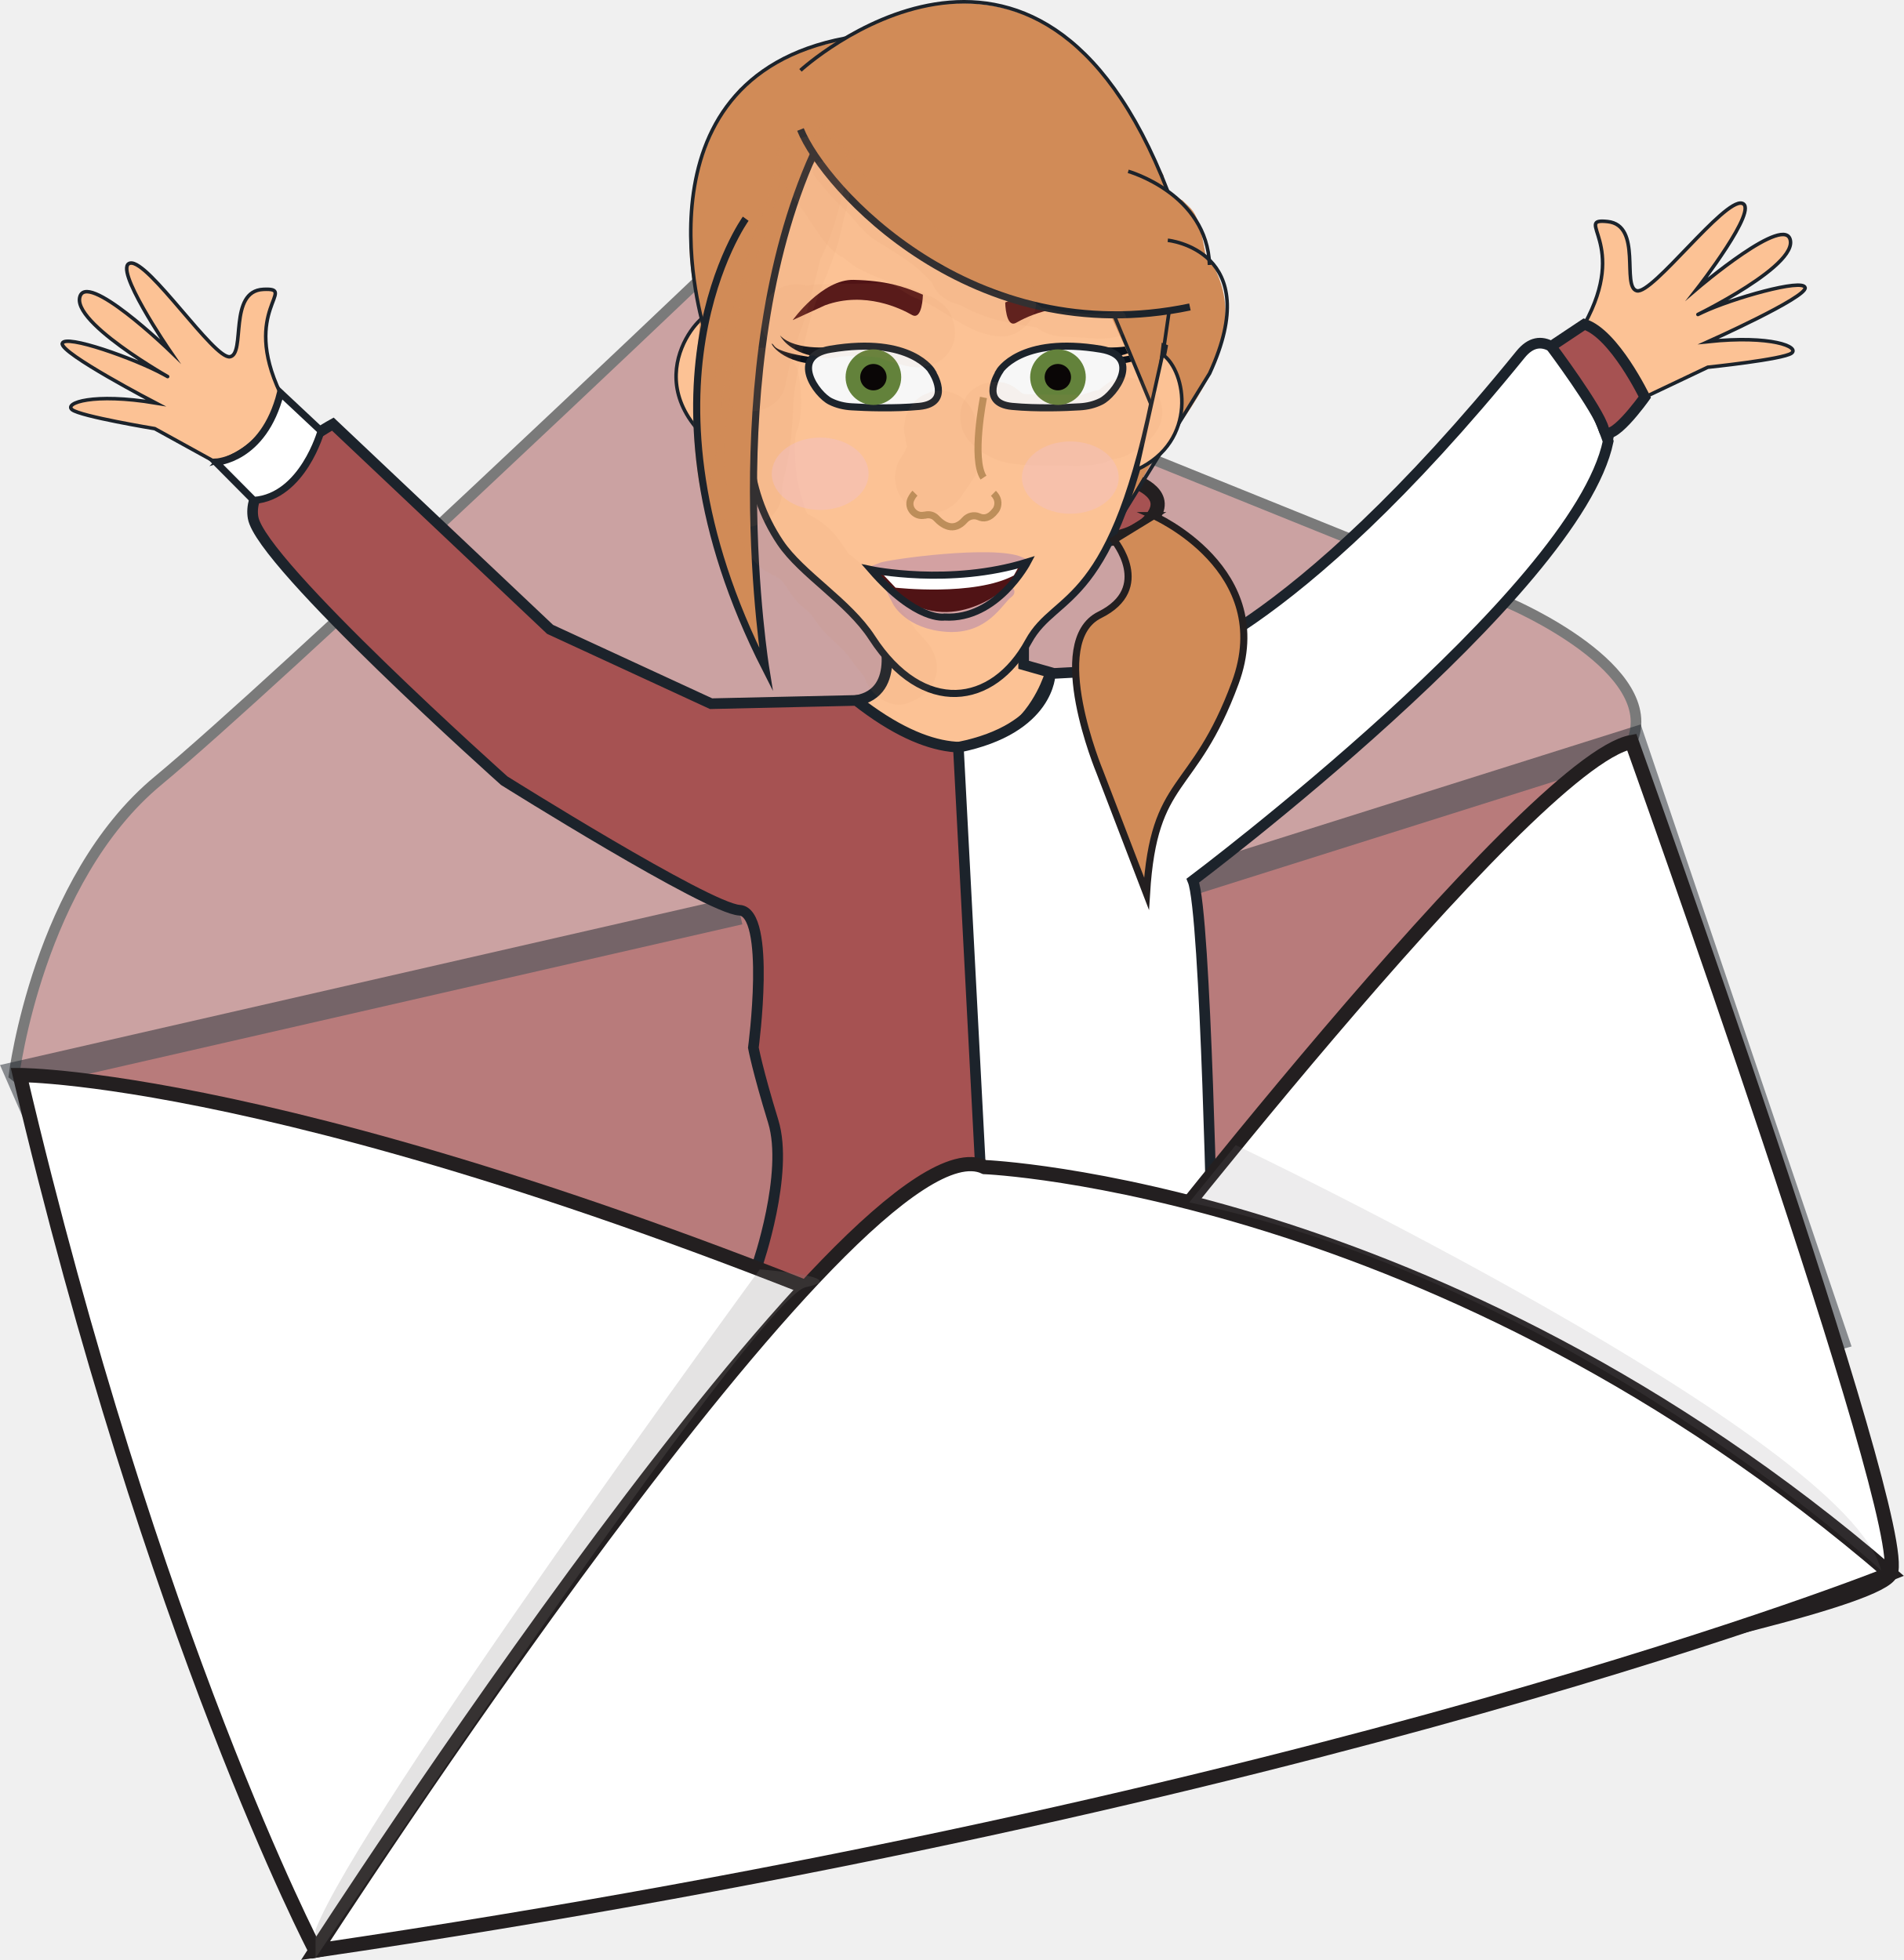
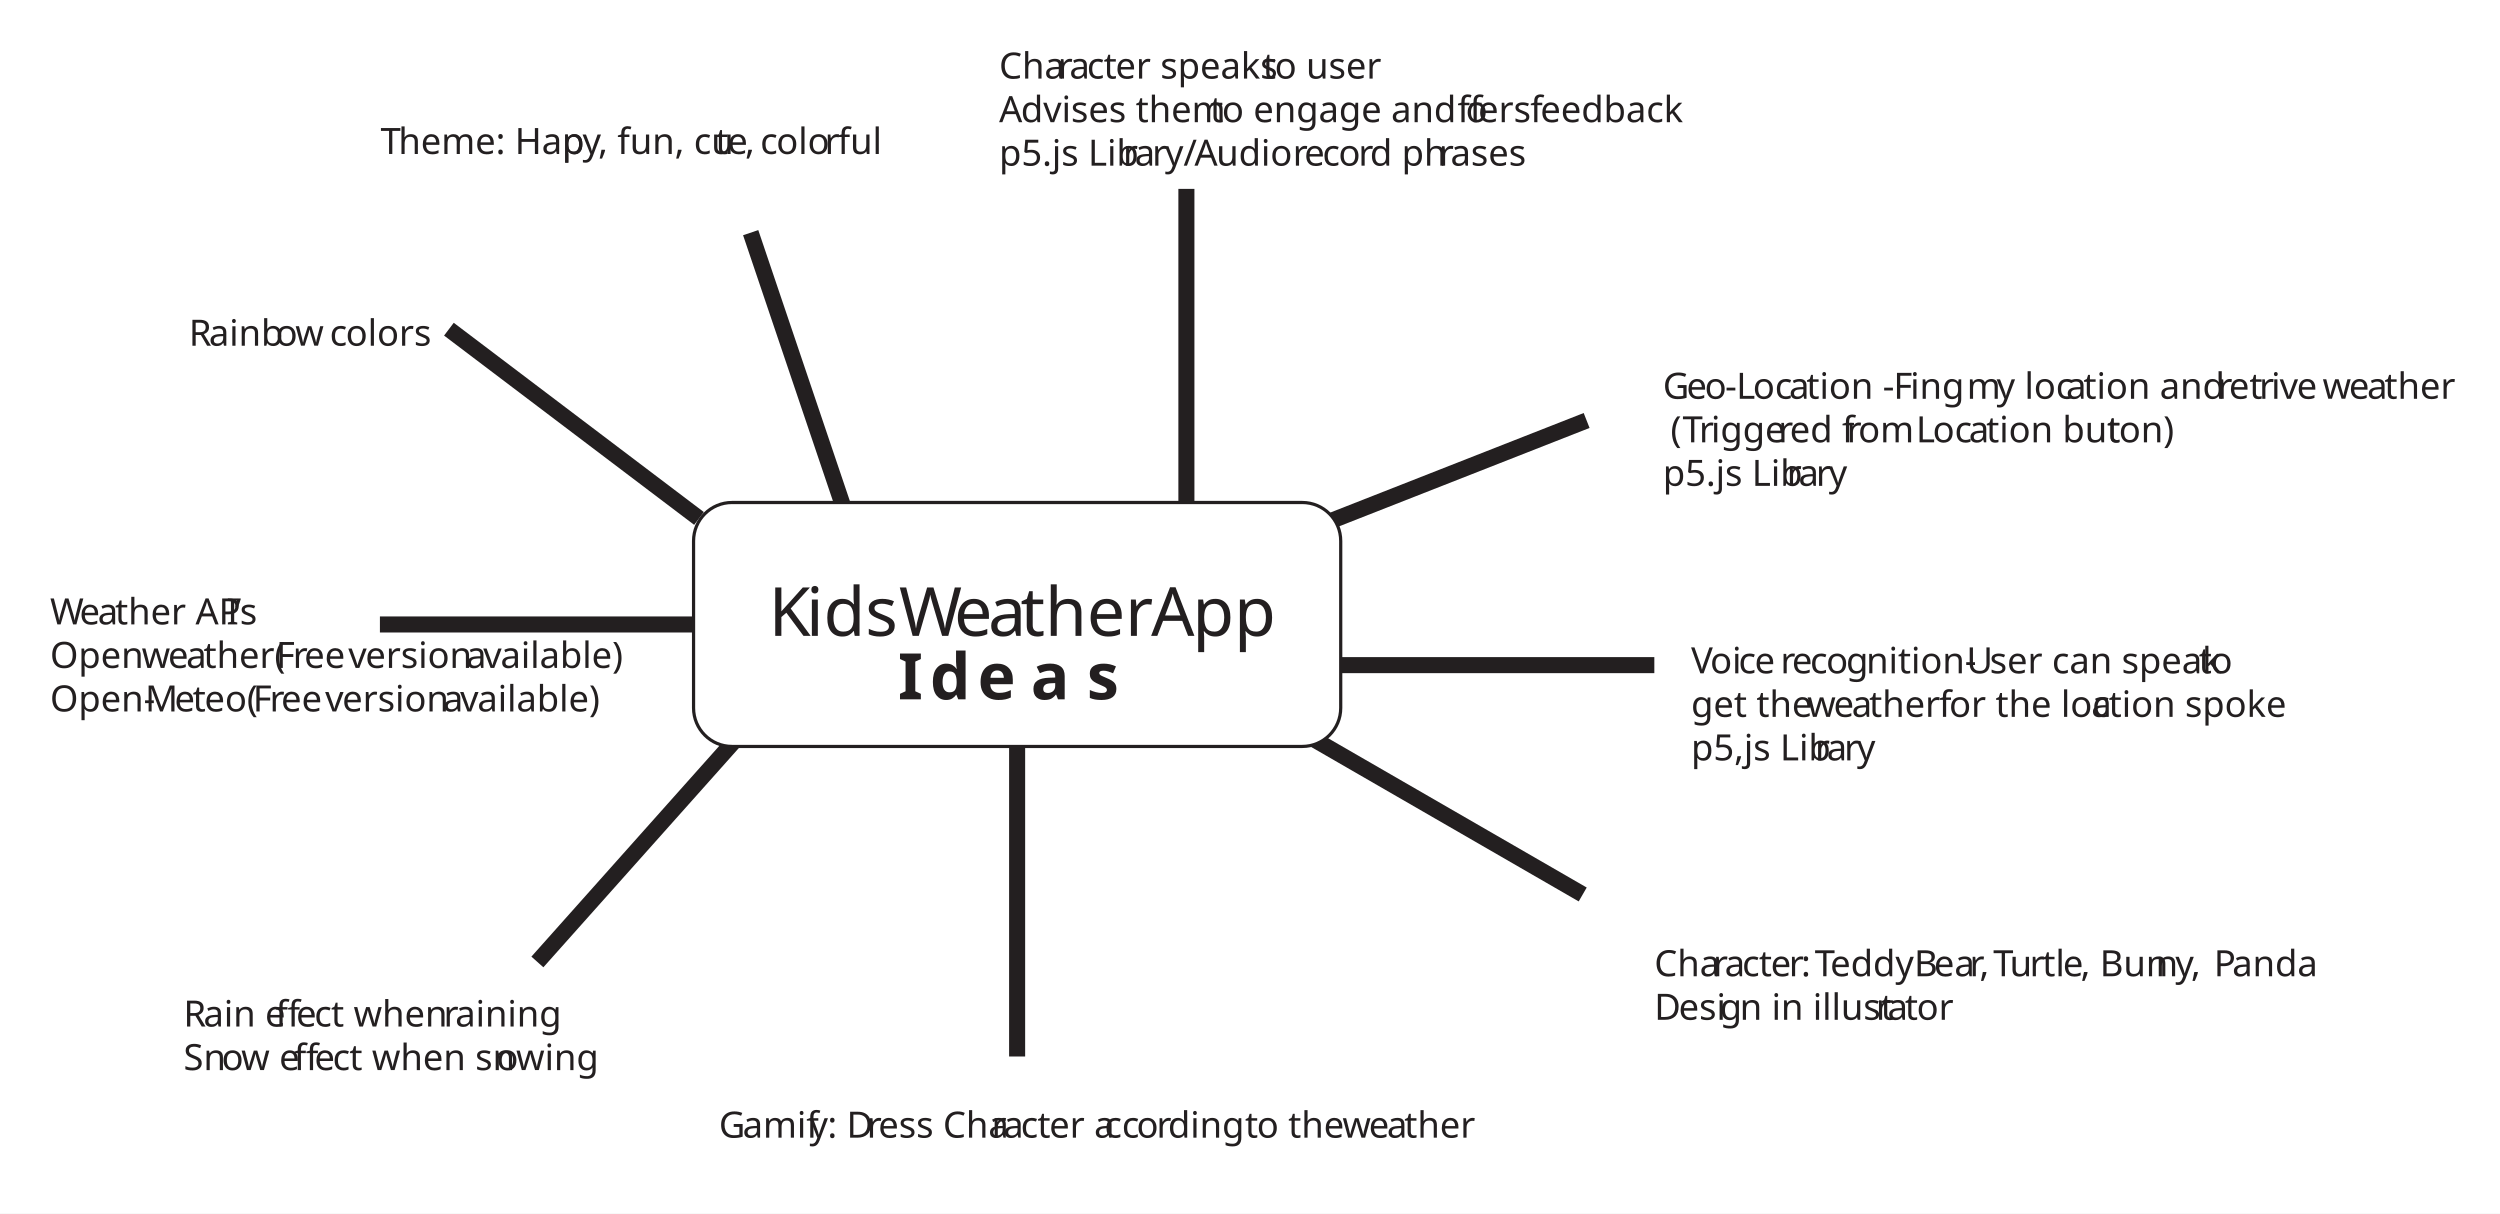
- <svg xmlns="http://www.w3.org/2000/svg" id="Layer_2" viewBox="0 0 134.2 138.18">
+ <svg xmlns="http://www.w3.org/2000/svg" id="Layer_2" viewBox="0 0 779.06 378.16">
  <defs>
-     <style>.cls-1{stroke-width:2px;}.cls-1,.cls-2,.cls-3,.cls-4,.cls-5,.cls-6,.cls-7,.cls-8,.cls-9,.cls-10,.cls-11,.cls-12,.cls-13,.cls-14,.cls-15,.cls-16,.cls-17{stroke-miterlimit:10;}.cls-1,.cls-2,.cls-3,.cls-4,.cls-8,.cls-12,.cls-14,.cls-15,.cls-16,.cls-17{stroke:#1c232b;}.cls-1,.cls-4,.cls-10,.cls-13{fill:#a65252;}.cls-1,.cls-13{opacity:.49;}.cls-2,.cls-3,.cls-7,.cls-9,.cls-11,.cls-12,.cls-17{stroke-width:.5px;}.cls-2,.cls-6,.cls-18,.cls-15{fill:#fff;}.cls-3{fill:#f7f7f7;}.cls-4,.cls-5,.cls-8,.cls-13,.cls-15{stroke-width:.75px;}.cls-5,.cls-7{fill:#d3a1a2;stroke:#d3a1a2;}.cls-6,.cls-9,.cls-10{stroke:#231f20;}.cls-19{fill:#63823b;}.cls-19,.cls-20,.cls-21,.cls-22,.cls-18,.cls-23,.cls-24,.cls-25,.cls-26,.cls-27{stroke-width:0px;}.cls-8,.cls-14,.cls-17{fill:#fcc295;}.cls-20{fill:#0a0606;}.cls-28{opacity:.07;}.cls-9,.cls-26{fill:#d18b57;}.cls-21{fill:#501315;}.cls-11{stroke:#bd8e5a;}.cls-11,.cls-12,.cls-16{fill:none;}.cls-22{opacity:.14;}.cls-22,.cls-25{fill:#7c7779;}.cls-23{fill:#0b111a;}.cls-24{opacity:.32;}.cls-24,.cls-27{fill:#edbfd9;}.cls-13{stroke:#000;}.cls-25{opacity:.21;}.cls-14,.cls-16{stroke-width:.25px;}.cls-27{opacity:.34;}</style>
+     <style>.cls-1{letter-spacing:-.03em;}.cls-2{letter-spacing:-.04em;}.cls-3{letter-spacing:-.04em;}.cls-4{letter-spacing:-.05em;}.cls-5{letter-spacing:.04em;}.cls-6{letter-spacing:0em;}.cls-7{letter-spacing:-.01em;}.cls-8{letter-spacing:0em;}.cls-9{letter-spacing:-.01em;}.cls-10{letter-spacing:-.01em;}.cls-11{letter-spacing:-.04em;}.cls-12{letter-spacing:0em;}.cls-13{letter-spacing:-.05em;}.cls-14{letter-spacing:0em;}.cls-15{letter-spacing:0em;}.cls-16{font-size:11.31px;}.cls-16,.cls-17,.cls-18,.cls-19{fill:#231f20;}.cls-16,.cls-18{font-family:MyriadPro-Regular, 'Myriad Pro';}.cls-20,.cls-21{fill:#fff;}.cls-20,.cls-19{stroke:#231f20;stroke-miterlimit:10;}.cls-22{letter-spacing:0em;}.cls-23{letter-spacing:-.03em;}.cls-24{letter-spacing:0em;}.cls-25{letter-spacing:-.04em;}.cls-26{letter-spacing:-.01em;}.cls-27{letter-spacing:0em;}.cls-28{letter-spacing:0em;}.cls-29{letter-spacing:0em;}.cls-30{letter-spacing:.02em;}.cls-31{letter-spacing:0em;}.cls-32{letter-spacing:-.07em;}.cls-33{letter-spacing:0em;}.cls-34{letter-spacing:.03em;}.cls-35{letter-spacing:.02em;}.cls-36{letter-spacing:-.03em;}.cls-21{stroke-width:0px;}.cls-37{letter-spacing:0em;}.cls-38{letter-spacing:.05em;}.cls-39{letter-spacing:0em;}.cls-17{font-family:AXIS-ExtraBold, AXIS;font-size:20px;font-weight:700;}.cls-40{letter-spacing:0em;}.cls-41{letter-spacing:0em;}.cls-42{letter-spacing:.01em;}.cls-43{letter-spacing:.02em;}.cls-44{letter-spacing:0em;}.cls-45{letter-spacing:-.03em;}.cls-46{letter-spacing:.01em;}.cls-47{letter-spacing:-.01em;}.cls-48{letter-spacing:-.05em;}.cls-49{letter-spacing:.01em;}.cls-50{letter-spacing:0em;}.cls-51{letter-spacing:0em;}.cls-52{letter-spacing:.11em;}.cls-53{letter-spacing:-.03em;}.cls-54{letter-spacing:-.07em;}.cls-55{letter-spacing:0em;}.cls-56{letter-spacing:-.04em;}.cls-57{letter-spacing:-.01em;}.cls-58{letter-spacing:0em;}.cls-59{letter-spacing:0em;}.cls-18{font-size:21.13px;}.cls-60{letter-spacing:0em;}.cls-61{letter-spacing:0em;}.cls-62{letter-spacing:.01em;}.cls-19{stroke-width:5px;}.cls-63{letter-spacing:0em;}.cls-64{letter-spacing:.03em;}.cls-65{letter-spacing:-.01em;}.cls-66{letter-spacing:-.03em;}.cls-67{letter-spacing:.01em;}</style>
  </defs>
  <g id="Layer_1-2">
-     <path class="cls-13" d="m.99,75.79s1.7-13.75,10.15-20.75c8.44-7,38.35-35.49,38.35-35.49l56.99,23.02s10.75,4.6,8.53,9.75C78.12,138.04.99,75.79.99,75.79Z" />
-     <polyline class="cls-1" points="84.08 62.08 115.01 52.32 129.22 94.25 22.63 124.49 1.4 75.79 52.1 64.19" />
-     <path class="cls-10" d="m79.83,33.89s2.6.79,1.49,2.46-3.8,1.72-3.8,1.72l2.32-4.18Z" />
-     <path class="cls-8" d="m62.17,44.37s1.53,4.44-1.83,5.02c0,0,1.78,6.51,6.97,5.28,5.19-1.22,7.17-3.86,6.67-7.28l-1.83-.52v-3.93s-.86,2.83-4.32,3.03-5.65-1.61-5.65-1.61Z" />
-     <polygon class="cls-26" points="77.14 37.14 81.14 23.65 85.49 25.22 78.51 37.14 77.14 37.14" />
-     <path class="cls-26" d="m82.39,15.66s7.02,3.46,2.42,11.64-9.32,7.47-9.32,7.47l-8.25-15.77,15.15-3.33Z" />
-     <path class="cls-14" d="m50.16,22.28c.04-1.12-5.66,4.12,0,8.97,5.82,4.98,0-8.97,0-8.97Z" />
-     <path class="cls-17" d="m52.83,31.97c.17,2.25.91,4.42,2.17,6.29,1.5,2.23,4.8,4.14,6.46,6.7,3.59,5.54,8.53,4.85,11.03.26,1.98-3.63,5.99-2,9.12-18.59,0,0,.78-3.47.78-4.6s-18.93.17-24.75-11.47c0,0-5.8,8.03-4.81,21.41Z" />
-     <path class="cls-23" d="m77.14,24.43s2.87.41,4-.78c0,0-.55,1.18-2.55,1.49s2.43-.03,2.95-.74,0,.94-2.49,1.23" />
-     <path class="cls-3" d="m70.43,26.22s-1.45,2.2.9,2.43c1.76.17,3.85.09,4.78.03.52-.03,1.03-.15,1.49-.38.98-.48,2.92-3.19,0-3.68-5.73-.96-7.18,1.59-7.18,1.59Z" />
-     <circle class="cls-19" cx="74.57" cy="26.59" r="1.96" />
-     <circle class="cls-20" cx="74.56" cy="26.59" r=".93" />
-     <path class="cls-23" d="m58.98,24.43s-2.87.41-4-.78c0,0,.55,1.18,2.55,1.49s-2.43-.03-2.95-.74,0,.94,2.49,1.23" />
-     <path class="cls-3" d="m65.7,26.22s1.45,2.2-.9,2.43c-1.76.17-3.85.09-4.78.03-.52-.03-1.03-.15-1.49-.38-.98-.48-2.92-3.19,0-3.68,5.73-.96,7.18,1.59,7.18,1.59Z" />
-     <circle class="cls-19" cx="61.56" cy="26.59" r="1.96" />
-     <circle class="cls-20" cx="61.56" cy="26.59" r=".93" />
-     <path class="cls-11" d="m69.32,28.02s-.87,4.34,0,5.65" />
-     <path class="cls-11" d="m64.49,34.77s-.17.17-.29.43c-.27.61.31,1.27.96,1.12.01,0,.03,0,.04,0,.29-.08.6,0,.8.22.45.48,1.22,1.01,2,.12.25-.28.65-.38.99-.23.32.15.74.14,1.17-.43.03-.04.06-.08.08-.12.09-.18.24-.65-.22-1.1" />
-     <path class="cls-21" d="m61.39,40.16s2.56,3.18,4.53,3.27c1.97.09,4.02-.22,6.46-3.73l-5.74,1.31-5.25-.85Z" />
-     <path class="cls-7" d="m61.96,39.95c.67-.28,8.08-1.28,9.99-.44,0,0-5.56,2.16-9.99.44Z" />
-     <path class="cls-5" d="m63.26,42.39s.82,1.6,3.48,1.78,3.56-1.76,4.31-2.39c.69-.59-3.52,3.71-7.79.61Z" />
-     <path class="cls-18" d="m62.01,40.26l1.11,1.17s5.53.63,8.34-.86l.35-.63s-6.78,1.08-9.8.32Z" />
-     <path class="cls-12" d="m61.39,40.16s5.55,1.17,11.04-.54c0,0-2.15,4.1-5.86,3.88,0,0-1.96.36-5.18-3.34Z" />
-     <path class="cls-21" d="m65.05,20.78s-.03,1.85-.78,1.42-3.3-1.7-6.11-.68l-2.29,1.05s2.08-2.9,4.31-2.84,3.45.43,4.86,1.04Z" />
-     <path class="cls-21" d="m70.85,21.33s.03,1.85.78,1.42,3.3-1.7,6.11-.68l2.29,1.05s-2.08-2.9-4.31-2.84-3.45.43-4.86,1.04Z" />
-     <path class="cls-26" d="m77.14,19.68l4.16,9.22,1.22-9.91s-.59,1.3-5.37.69Z" />
-     <path class="cls-26" d="m60.46,9.3s-7.48-1.54-7.36,31.03l.64,6.63s-7.47-11.03-3-34.95l9.72-2.72Z" />
-     <path class="cls-26" d="m52.14,6.24s-5.85,6.68-2.53,16.82c.73,2.22,6.75-11.6,6.75-11.6v-3.04l2.63-1.72h3.28s0-7.91-10.14-.46Z" />
-     <path class="cls-26" d="m85.39,20.77c-.83-6-1.06-5.66-2.05-6.65-.16-.06-.3-.16-.39-.29-.49-.05-.76-.49-.75-.89-.12-.17-.19-.37-.19-.57-.34-.56-.72-1.28-1.17-2.22-7.83-16.49-21.47-7.45-21.47-7.45-12.81,4.7-8.53,7.12-10.24,22.16-1.62,14.24,5.73,22.76,2.43-3.21,0,0,2.75-14.18,6.15-9.97,7.67,9.51,16.23,10.69,20.92,10.48,1.84,1.41,7.69,5.42,6.76-1.38Z" />
-     <path class="cls-12" d="m56.42,9.13c1.67,4.16,12.16,15.72,27.45,12.51" />
-     <path class="cls-12" d="m52.56,15.42s-8.65,11.95,1.42,31.75c0,0-3.45-21.23,3.37-36.32" />
-     <path class="cls-16" d="m56.42,4.96s16.68-15.29,25.88,8.51" />
-     <path class="cls-16" d="m79.52,12.08s5.56,1.56,5.73,6.6" />
-     <path class="cls-16" d="m49.63,23.16s-5.47-17.55,9.96-20.47" />
-     <polyline class="cls-16" points="78.51 22.19 81.37 29.09 82.39 22.03" />
-     <path class="cls-16" d="m79.15,36.22l6.11-9.9c4-8.69-2.95-9.38-2.95-9.38" />
-     <path class="cls-14" d="m80.13,33.11c4.33-2,3.49-6.96,1.81-8.12l-1.81,8.12Z" />
-     <g class="cls-28">
-       <path class="cls-26" d="m68.88,31.58s-.57-.45-.28-.18c.18.16.39.32.59.46.19.13.39.23.59.34.75.39,1.39.49,2.23.56.97.08,1.97.08,2.94.08.52,0,1.05.03,1.56-.01.27-.02.54-.06.8-.11.2-.03.09-.02-.32.04l.66-.09c.25-.06.48-.2.72-.29-.14.05-.58.23-.18.09.23-.08,1.31-.44.17-.15s.02.08.27.03c.36-.07.78-.21,1.08-.41.12-.06.08-.05-.12.04-.28.12-.24.1.12-.05.2-.08.34-.14.5-.26.21-.14.41-.31.6-.47.16-.14.47-.33-.13.08,1.08-.74,1.66-2.23.9-3.42-.69-1.07-2.27-1.69-3.42-.9-.27.19-.55.39-.79.62s.18-.13.22-.15l.38-.15-.6.25c-.31.14.13-.05.21-.08-.36.11.2,0,.28-.01-.55.06-.94.15-1.45.39.05-.03.59-.23.26-.13-.21.07-.56.16-.72.3l.9-.23-.66.09c-.37.06.22,0,.25-.03-.07.08-.57,0-.68,0-.27,0-.54,0-.81,0-.86,0-1.74,0-2.59-.04-.19,0-.37-.05-.56-.05-.31,0,.54.08.24.02-.27-.06.44.24.2.07-.09-.06-.19-.1-.28-.15-.09-.05-.39-.27-.03.01.31.24.16.11.08.03-.17-.17-.4-.34-.6-.47-1.12-.68-2.8-.28-3.42.9s-.29,2.69.9,3.42h0Z" />
-     </g>
-     <g class="cls-28">
-       <path class="cls-26" d="m64.1,28.79c-.08.1-.13.21-.15.34-.06.11-.1.22-.14.34l-.09.66s0,.05,0,.07c0,.29.08.59.13.88l-.09-.66c.03.26.06.52.1.78.03.18.09.29.16.47.06.15.11.29.2.43.04.06.07.11.1.18l-.25-.6c.05.13.09.26.12.4l-.09-.66c.03.22.02.46,0,.69l.09-.66c0,.05-.02.1-.04.16l.25-.6c-.03.07-.06.14-.11.2l.39-.51c-.3.37-.54.73-.8,1.12l.39-.51s-.04.05-.07.07l.51-.39c-.46.35-.76.54-1.05,1.05-.15.26-.23.55-.34.82l.25-.6s-.03.06-.05.09l.39-.51-.02.02.51-.39s-.04.02-.06.03l.6-.25h-.03c1.03,1.03,2.05,2.06,3.08,3.08v-.04c-.07.2-.16.4-.24.6.02-.04.05-.08.08-.12l-.39.51c.23-.27.52-.6.68-.93.27-.54.57-1.1.53-1.73-.04-.67-.25-1.29-.73-1.77-.43-.43-1.15-.76-1.77-.73s-1.32.24-1.77.73-.77,1.11-.73,1.77v.05c.03-.22.06-.44.09-.66v.04c.07-.2.16-.4.24-.6-.12.26-.24.5-.41.73l.39-.51c-.36.44-.65.77-.79,1.33-.22.87,0,1.79.64,2.43.31.31.68.52,1.1.64.44.12.89.12,1.33,0,.67-.13,1.29-.67,1.63-1.24.15-.26.24-.55.35-.83l-.25.6s.03-.06.05-.09l-.39.51s.03-.04.06-.06l-.51.39c.2-.16.44-.3.62-.48.19-.19.35-.44.5-.67.09-.13.17-.28.26-.41l-.39.51c.18-.22.38-.44.52-.68.02-.03.03-.07.05-.11.1-.21.22-.45.28-.67.1-.38.12-.78.12-1.18,0-.2-.03-.39-.06-.59-.03-.21-.05-.38-.11-.57-.09-.28-.19-.56-.33-.81-.05-.09-.11-.16-.15-.25l.25.6c-.02-.06-.03-.11-.04-.17l.09.66c-.03-.33-.08-.65-.14-.97l.09.66s0-.06,0-.1l-.09.66v-.04c-.07.2-.15.4-.24.6l.03-.04c.18-.29.28-.6.3-.93.07-.33.06-.66-.04-1-.16-.58-.61-1.21-1.15-1.49-.58-.31-1.28-.46-1.93-.25l-.6.25c-.38.22-.67.52-.9.9h0Z" />
-     </g>
-     <g class="cls-28">
-       <path class="cls-26" d="m54.85,24.67c1.02.63,2.2.44,3.31.26l-.66.09c.51-.04.97-.05,1.49-.13l-.66.09c.73-.05,1.49,0,2.22,0,.69,0,1.44-.08,2.13,0l-.66-.09c.19.05.37.11.56.15.1.03.2.06.31.08.64.13-1.27-.92-.39-.24.28.22.81.63,1.15.59l.1.03-.49-.2s.08.04.12.07c.34.22.1-.02-.72-.73l2.16-3.76c-.1.01-.2.01-.29,0l.66.09c-.29-.05-.56-.15-.84-.24-.12-.04-.25-.07-.37-.09-.41-.08.49.11.21.09-.33-.03-.73-.33-1.1-.39-.49-.08-1-.14-1.5-.19-1.34-.14-2.65,0-3.97.22-.58.1-1.21.66-1.49,1.15-.31.54-.45,1.33-.25,1.93.45,1.39,1.69,1.98,3.08,1.75.17-.03.33-.08.51-.11l-.66.09c1.21-.15,2.43-.08,3.63.08l-.66-.09c.08.01.2.05.28.05.27,0-.58-.25-.22-.08s.7.29,1.07.39c.64.17,1.23.4,1.92.36.89-.05,1.7-.45,2.16-1.24s.39-1.69,0-2.52c-.23-.49-.73-.87-1.19-1.13-.25-.14-.58-.18-.81-.33l.4.18c.48.38.41.33-.2-.14-.72-.44-1.93-.7-2.76-.73-.73-.03-1.46.02-2.19.02-.9,0-1.79-.02-2.68.12l.66-.09c-.21.02-.42,0-.63.02-.39.02-.77.11-1.15.16l.66-.09c-.23.01-.46.03-.69.02l.66.09c-.25-.05-.15,0,.31.15-1.11-.69-2.8-.28-3.42.9s-.29,2.69.9,3.42h0Z" />
-     </g>
-     <g class="cls-28">
-       <path class="cls-26" d="m51.47,27.63c-.06-.33-.05.56-.05.59,0,.27.05.57.01.84.05-.36,0-.17-.09.06-.12.34-.17.66-.22,1.02.12-.82-.06.58-.07.72-.01.36,0,.72,0,1.09.01.67-.01,1.34.11,2,.03.15.27.74.1.23.12.37.14.85.22,1.23-.09-.45.16.92.21,1.11.34,1.3.96,2.69,2.01,3.56.39.32.92.46,1.29.76.33.27.56.77.87,1.17.18.24.36.47.58.67.1.09.83.67.61.48-.31-.27.16.21.22.31.21.3.42.59.65.87.27.33.59.61.9.91.21.21.44.4.65.61-.24-.23.21.23.28.33.7.99,1.43,1.82,2.07,2.62l1.1-4.18-.21.09c-1.25.51-2.13,1.66-1.75,3.08.33,1.19,1.82,2.26,3.08,1.75l.21-.09c1.84-.75,2.35-2.61,1.1-4.18.26.33-.38-.43-.46-.51-.03-.04-.35-.38-.25-.26-.24-.29-.58-.84-.89-1.27-.62-.84-1.44-1.43-2.13-2.21-.37-.42.3.46-.24-.36-.14-.2-.27-.4-.43-.59-.18-.23-.36-.41-.58-.6-.88-.75-.25-.02-.61-.52-.13-.17-.57-.84-.83-1.17-.44-.54-.99-.98-1.59-1.33-.07-.04-.64-.38-.67-.35.13-.11.54.74.12-.1-.09-.18-.19-.65-.31-1.02-.19-.6.11.71-.06-.24,0,0-.24-.9-.15-.56-.11-.43-.18-1.13-.2-1.35-.03-.65-.04-1.31-.02-1.96-.02.44.06-.52.06-.53-.18.55.11-.07.14-.18.33-1.16.24-2.66.03-3.83-.24-1.33-1.86-2.08-3.08-1.75-1.4.39-1.98,1.74-1.75,3.08h0Z" />
-     </g>
-     <g class="cls-28">
-       <path class="cls-26" d="m54.86,11.33c.07.71.22,1.33.6,1.94.27.44.63.82.93,1.24.16.23-.27-.39,0,.05.43.56.52.68.27.35l.12.19c.24.38.5.75.75,1.12.28.42.59.84.93,1.21.2.21.42.39.66.56.2.15.4.22.09.02.49.32.88.72,1.41.98.48.24.98.47,1.48.66.15.06.32.09.47.16-.55-.26,0,.07.1.11.21.11.22.1.04-.03-.29-.24-.17-.15.38.28.11.08.22.15.34.22.3.18.59.38.9.54-.34-.17,1.23.53.62.25.2.09.41.19.61.3,1.65.89,3.01,2.14,4.97,2.24,1.31.07,2.56-1.2,2.5-2.5-.06-1.41-1.1-2.43-2.5-2.5.88.05-.26-.03.22.07.35.07-.11-.08-.21-.14-.3-.17-.58-.37-.88-.55-.59-.34-1.16-.74-1.77-1.04-.43-.22-.88-.42-1.34-.59-.3-.12.31.23-.05-.06-.13-.1-.27-.18-.41-.26-.02-.01-.36-.21-.36-.21-.05.08.87.46-.31-.23-.33-.2-.7-.39-1.05-.54-.22-.09-.42-.17-.65-.25-.25-.08-.17-.08.02.02-.33-.17-.67-.31-.99-.49-.2-.14-.24-.16-.09-.05.11.08.11.08,0,0-.19-.23-.5-.37-.74-.56-.4-.3.31.16.08.03-.07-.04-.29-.39-.03-.01-.21-.31-.4-.63-.61-.94-.27-.4-.68-.84-.89-1.25.09.17.15.2.03,0-.15-.24-.38-.49-.56-.72-.16-.2.21.34-.03-.06-.28-.46-.13-.58-.03.42-.13-1.3-1.06-2.56-2.5-2.5-1.24.06-2.64,1.11-2.5,2.5h0Z" />
-     </g>
-     <g class="cls-28">
-       <path class="cls-26" d="m57.44,12.47c.65.77,1.26,1.55,2,2.23.85.77,1.35,1.7,2.35,2.3.81.48,1.6.98,2.37,1.53.95.67,1.63,1.61,2.55,2.32,1.7,1.31,3.7,1.86,5.81,2.15s4.32,1.3,6.4.68c.79-.23.45-1.33-.33-1.21-1.03.17-2.24.01-3.28,0-.64,0-1.05-.07-1.56-.49-.36-.31-.6-.59-1.05-.78-.87-.38-1.91-.54-2.85-.67-1.06-.15-2.79-.06-3.08-1.32l-.6.79c1.21.09,2.03.82,2.99,1.45s2.04.97,3.14,1.24,2.31.53,3.49.62c.99.07,2.23.21,3.18-.17.74-.29.42-1.5-.33-1.21-.91.36-2.26.19-3.22.09-1.28-.14-2.58-.43-3.8-.81-1.13-.35-1.94-.96-2.88-1.62-.71-.5-1.7-.78-2.57-.84-.42-.03-.69.42-.6.79.62,2.76,4.37,1.93,6.41,2.74.61.24.89.75,1.45,1.05.48.26.98.38,1.52.41,1.26.06,2.73.16,3.97-.05l-.33-1.21c-1.83.55-4.07-.43-5.89-.7-2.24-.33-4.33-.93-5.95-2.6-1.25-1.28-2.65-2.27-4.19-3.18-.96-.57-1.56-1.53-2.36-2.29-.69-.65-1.26-1.39-1.87-2.12-.52-.62-1.4.27-.88.88h0Z" />
-     </g>
-     <g class="cls-28">
-       <path class="cls-26" d="m54.99,11.98c.03.97-.08,1.09-.33,2.06-.19.72-.33,1.44-.58,2.14-.73,2.05-1.64,3.99-2.08,6.14s-1.02,4.26-1.12,6.47c-.04.84-.06,1.67-.22,2.5-.23,1.13-.65,2.3-.56,3.36.11,1.35,1.07,2.5,2.5,2.5,1.27,0,2.61-1.15,2.5-2.5.05.58,0-.15.04-.39.04-.21.08-.42.13-.63.11-.49.23-.99.31-1.49.18-1.05.27-2.11.31-3.18.06-2.06.63-4.08,1.14-6.14s1.51-3.77,2.05-5.74c.19-.69.33-1.4.51-2.09.13-.51.27-.99.33-1.52-.06.51.04-.35.05-.4.05-.38.05-.72.04-1.1-.09-3.21-5.09-3.22-5,0h0Z" />
-     </g>
-     <g class="cls-28">
-       <path class="cls-26" d="m54.69,11.46c0,.16,0,.32,0,.48.07-.46.06-.52-.02-.18-.09.29-.11.6-.17.89-.12.58-.31,1.17-.49,1.74-.1.31-.21.62-.32.93-.14.42.06-.06-.17.38-.39.75-.57,1.5-.79,2.3-.37,1.32-.63,2.63-1.11,3.91s-.86,2.62-1.11,3.95.35,2.76,1.75,3.08c1.23.28,2.82-.37,3.08-1.75s.64-2.68,1.11-3.95c.5-1.36.8-2.76,1.18-4.15.09-.32.13-.68.25-.99-.06.21-.03.17.09-.12.13-.28.25-.56.36-.84.24-.61.46-1.24.63-1.88.34-1.23.75-2.52.73-3.8s-1.14-2.56-2.5-2.5-2.52,1.1-2.5,2.5h0Z" />
-     </g>
-     <path class="cls-4" d="m113.35,30.75s-2.14-3.65-4.42-5.14c-.47,1.8-1.98,3.19-3.41,4.29-.99.76-2.03,1.47-3.1,2.14-.38.54-.8,1.05-1.33,1.46-.28.21-.57.2-.8.07-.28.25-.56.5-.82.76-1.9,1.92-3.71,3.88-5.62,5.74-.19.4-.38.8-.59,1.19-.24.47-.71.54-1.06.36-1.2,1.09-2.45,2.13-3.8,3.08-.32.22-.73.15-.99-.07-.08.09-.17.19-.25.28-.34.36-.81.31-1.11.07-.09.08-.18.16-.25.23-3.37,3.09-11.78,2.27-11.78,2.27,0,0-2.93,10.31-13.67,1.9l-10.23.23-11.35-5.24-15.31-14.47s-6.18,3.37-5.62,6.6c.56,3.23,17.7,18.54,17.7,18.54,0,0,14.33,8.99,16.58,9.13,2.25.14.98,9.69.98,9.69,0,0,.28,1.55,1.4,5.2s-1.12,10.12-1.12,10.12c0,0,9.83,11.38,31.33,0,0,0-.28-22.48-1.4-27.11,0,0,28.1-20.51,30.06-31.33Z" />
-     <path class="cls-15" d="m67.55,52.69l2.18,41.49s8.95-.43,15.75-4.99c0,0-.49-24.92-1.4-27.11,0,0,27.06-20.32,29.27-30.97,0,0-3.27-9.71-6.18-6.12-16.41,20.21-25.44,22.09-25.44,22.09l-7.71.41s0,3.89-6.46,5.19Z" />
-     <path class="cls-14" d="m15.21,32.59l-4.3-2.37s-5.26-.87-5.83-1.34,1.48-1.2,5.89-.47c0,0-6.76-3.52-6.58-4.2s5.13,1.08,7.12,2.17-6.25-3.3-5.9-5.37c.36-2.07,6.36,3.72,6.36,3.72,0,0-4.07-5.94-2.79-6.18s5.91,6.8,7.03,6.6-.14-4.63,2.35-4.75-1.61,1.41,1.2,7.32c0,0-.48,3.63-4.56,4.88Z" />
-     <path class="cls-14" d="m115.93,28l4.44-2.11s5.3-.55,5.9-.99-1.41-1.28-5.86-.82c0,0,6.96-3.12,6.82-3.8s-5.19.77-7.24,1.74,6.44-2.92,6.21-5.01-6.57,3.33-6.57,3.33c0,0,4.42-5.68,3.15-6.01s-6.31,6.44-7.41,6.17.41-4.62-2.06-4.88,1.52,1.5-1.63,7.23c0,0,.27,3.65,4.26,5.14Z" />
-     <path class="cls-2" d="m17.9,35.29l-2.69-2.71s3.36-.14,4.56-4.88l2.86,2.68s-1.28,4.63-4.73,4.9Z" />
-     <path class="cls-4" d="m111.67,22.86l-2.34,1.56s3.34,4.47,3.7,5.81,2.9-2.23,2.9-2.23c0,0-2.15-4.47-4.26-5.14Z" />
-     <path class="cls-9" d="m81.31,36.35s8.7,3.81,5.75,11.8c-2.95,7.99-5.73,6.43-6.25,14.85l-3.3-8.6s-3.82-9.16,0-11.05,1-5.28,1-5.28l2.81-1.72Z" />
-     <path class="cls-6" d="m1.4,75.79s21.89-.02,70.09,21.08c48.21,21.11-49.25,40.65-49.25,40.65,0,0-11.47-21.84-20.85-61.73Z" />
-     <path class="cls-6" d="m77.75,92.44s29.97-38.82,37.26-40.13c0,0,19.8,55.24,18.24,58.63-1.56,3.39-58.89,13.55-58.89,13.55h-28.92l32.31-32.05Z" />
-     <path class="cls-6" d="m22.24,137.52s38.3-59.41,47.16-55.24c0,0,32.05,1.3,63.84,28.66,0,0-40.13,16.16-111,26.58Z" />
-     <path class="cls-25" d="m22.24,138.04s31.11-46.56,34.55-47.29-3.24-1.26-3.24-1.26c0,0-28.29,38.65-31.31,46.56v1.48" />
-     <path class="cls-22" d="m132.58,110.71s-21.87-20.24-48.76-25.94l3.28-4.04s43.14,20.54,45.49,29.98Z" />
-     <ellipse class="cls-24" cx="75.44" cy="33.67" rx="3.41" ry="2.55" />
-     <ellipse class="cls-27" cx="57.81" cy="33.4" rx="3.41" ry="2.55" />
+     <rect class="cls-21" width="779.06" height="378.16" />
+     <line class="cls-19" x1="403.46" y1="166.77" x2="494.43" y2="131.03" />
+     <text class="cls-16" transform="translate(518.19 124.27)">
+       <tspan class="cls-33" x="0" y="0">G</tspan>
+       <tspan x="7.36" y="0">e</tspan>
+       <tspan class="cls-49" x="13.02" y="0">o</tspan>
+       <tspan x="19.4" y="0">-</tspan>
+       <tspan class="cls-10" x="22.87" y="0">L</tspan>
+       <tspan x="28.05" y="0">oc</tspan>
+       <tspan class="cls-6" x="39.32" y="0">a</tspan>
+       <tspan x="44.73" y="0">tion - </tspan>
+       <tspan class="cls-1" x="71.86" y="0">F</tspan>
+       <tspan x="77.07" y="0">ing </tspan>
+       <tspan class="cls-7" x="94.71" y="0">m</tspan>
+       <tspan class="cls-14" x="103.99" y="0">y loc</tspan>
+       <tspan class="cls-6" x="125.65" y="0">a</tspan>
+       <tspan x="131.06" y="0">tion and </tspan>
+       <tspan class="cls-57" x="172.82" y="0">r</tspan>
+       <tspan x="176.4" y="0">et</tspan>
+       <tspan class="cls-12" x="185.81" y="0">r</tspan>
+       <tspan x="189.55" y="0">i</tspan>
+       <tspan class="cls-61" x="192.2" y="0">v</tspan>
+       <tspan x="197.52" y="0">e </tspan>
+       <tspan class="cls-57" x="205.58" y="0">w</tspan>
+       <tspan class="cls-22" x="213.79" y="0">e</tspan>
+       <tspan class="cls-27" x="219.46" y="0">a</tspan>
+       <tspan x="224.86" y="0">ther</tspan>
+       <tspan x="0" y="13.57"> </tspan>
+       <tspan class="cls-38" x="2.4" y="13.57">(</tspan>
+       <tspan class="cls-4" x="6.15" y="13.57">T</tspan>
+       <tspan class="cls-37" x="11.26" y="13.57">r</tspan>
+       <tspan x="15" y="13.57">igge</tspan>
+       <tspan class="cls-57" x="35.95" y="13.57">r</tspan>
+       <tspan x="39.54" y="13.57">ed f</tspan>
+       <tspan class="cls-57" x="57.27" y="13.57">r</tspan>
+       <tspan x="60.86" y="13.57">om </tspan>
+       <tspan class="cls-10" x="78.89" y="13.57">L</tspan>
+       <tspan x="84.07" y="13.57">oc</tspan>
+       <tspan class="cls-6" x="95.34" y="13.57">a</tspan>
+       <tspan x="100.75" y="13.57">tion but</tspan>
+       <tspan class="cls-40" x="138.42" y="13.57">t</tspan>
+       <tspan x="142.09" y="13.57">on)</tspan>
+       <tspan x="0" y="27.13">p5.js Lib</tspan>
+       <tspan class="cls-60" x="38.61" y="27.13">r</tspan>
+       <tspan x="42.25" y="27.13">a</tspan>
+       <tspan class="cls-35" x="47.7" y="27.13">r</tspan>
+       <tspan x="51.68" y="27.13">y</tspan>
+     </text>
+     <line class="cls-19" x1="408.57" y1="229.88" x2="493.21" y2="278.74" />
+     <text class="cls-16" transform="translate(515.53 304.22)">
+       <tspan x="0" y="0">Cha</tspan>
+       <tspan class="cls-15" x="18.28" y="0">r</tspan>
+       <tspan class="cls-31" x="21.92" y="0">a</tspan>
+       <tspan class="cls-42" x="27.37" y="0">c</tspan>
+       <tspan class="cls-24" x="32.58" y="0">t</tspan>
+       <tspan class="cls-22" x="36.26" y="0">e</tspan>
+       <tspan class="cls-29" x="41.92" y="0">r</tspan>
+       <tspan class="cls-22" x="45.72" y="0">:</tspan>
+       <tspan class="cls-25" x="48.06" y="0"> </tspan>
+       <tspan class="cls-54" x="49.99" y="0">T</tspan>
+       <tspan x="54.81" y="0">eddy </tspan>
+       <tspan class="cls-12" x="80.95" y="0">B</tspan>
+       <tspan x="87.12" y="0">ea</tspan>
+       <tspan class="cls-48" x="98.23" y="0">r</tspan>
+       <tspan x="101.33" y="0">,</tspan>
+       <tspan class="cls-2" x="103.67" y="0"> </tspan>
+       <tspan class="cls-13" x="105.61" y="0">T</tspan>
+       <tspan x="110.72" y="0">u</tspan>
+       <tspan class="cls-43" x="116.95" y="0">r</tspan>
+       <tspan x="120.91" y="0">tl</tspan>
+       <tspan class="cls-9" x="127.32" y="0">e</tspan>
+       <tspan x="132.85" y="0">, Bun</tspan>
+       <tspan class="cls-7" x="156.22" y="0">n</tspan>
+       <tspan class="cls-3" x="162.35" y="0">y</tspan>
+       <tspan x="167.23" y="0" xml:space="preserve">,  </tspan>
+       <tspan class="cls-45" x="174.37" y="0">P</tspan>
+       <tspan x="180.09" y="0">anda</tspan>
+       <tspan class="cls-37" x="0" y="13.57">D</tspan>
+       <tspan x="7.57" y="13.57">esi</tspan>
+       <tspan class="cls-8" x="20.36" y="13.57">g</tspan>
+       <tspan x="26.61" y="13.57">n in illust</tspan>
+       <tspan class="cls-60" x="69.03" y="13.57">r</tspan>
+       <tspan class="cls-6" x="72.67" y="13.57">a</tspan>
+       <tspan class="cls-24" x="78.08" y="13.57">t</tspan>
+       <tspan x="81.75" y="13.57">or</tspan>
+     </text>
+     <line class="cls-19" x1="417.8" y1="207.27" x2="515.53" y2="207.27" />
+     <text class="cls-16" transform="translate(526.98 209.83)">
+       <tspan class="cls-53" x="0" y="0">V</tspan>
+       <tspan x="5.94" y="0">oi</tspan>
+       <tspan class="cls-24" x="14.79" y="0">c</tspan>
+       <tspan x="19.79" y="0">e </tspan>
+       <tspan class="cls-57" x="27.85" y="0">r</tspan>
+       <tspan x="31.43" y="0">e</tspan>
+       <tspan class="cls-40" x="37.09" y="0">c</tspan>
+       <tspan class="cls-14" x="42.09" y="0">o</tspan>
+       <tspan class="cls-24" x="48.3" y="0">g</tspan>
+       <tspan class="cls-22" x="54.55" y="0">nition-</tspan>
+       <tspan class="cls-40" x="85.81" y="0">U</tspan>
+       <tspan class="cls-14" x="93.06" y="0">ser can speak </tspan>
+       <tspan class="cls-40" x="158.2" y="0">t</tspan>
+       <tspan x="161.88" y="0">o </tspan>
+       <tspan x="0" y="13.57">get the </tspan>
+       <tspan class="cls-57" x="36.2" y="13.57">w</tspan>
+       <tspan x="44.41" y="13.57">e</tspan>
+       <tspan class="cls-6" x="50.07" y="13.57">a</tspan>
+       <tspan x="55.48" y="13.57">ther </tspan>
+       <tspan class="cls-26" x="77.25" y="13.57">f</tspan>
+       <tspan class="cls-14" x="80.41" y="13.57">or the loc</tspan>
+       <tspan class="cls-6" x="124.72" y="13.57">a</tspan>
+       <tspan x="130.13" y="13.57">tion spoke </tspan>
+       <tspan x="0" y="27.13">p5,js Lib</tspan>
+       <tspan class="cls-60" x="38.61" y="27.13">r</tspan>
+       <tspan x="42.25" y="27.13">a</tspan>
+       <tspan class="cls-35" x="47.7" y="27.13">r</tspan>
+       <tspan x="51.68" y="27.13">y</tspan>
+     </text>
+     <line class="cls-19" x1="316.96" y1="231.5" x2="316.96" y2="329.23" />
+     <text class="cls-16" transform="translate(224.03 354.53)">
+       <tspan class="cls-51" x="0" y="0">G</tspan>
+       <tspan x="7.39" y="0">amif</tspan>
+       <tspan class="cls-30" x="28.22" y="0">y</tspan>
+       <tspan class="cls-31" x="33.82" y="0">: D</tspan>
+       <tspan class="cls-28" x="46.08" y="0">r</tspan>
+       <tspan x="49.67" y="0">ess Cha</tspan>
+       <tspan class="cls-15" x="84.96" y="0">r</tspan>
+       <tspan x="88.6" y="0">a</tspan>
+       <tspan class="cls-67" x="94.05" y="0">c</tspan>
+       <tspan class="cls-8" x="99.26" y="0">t</tspan>
+       <tspan x="102.94" y="0">er a</tspan>
+       <tspan class="cls-8" x="120.15" y="0">cc</tspan>
+       <tspan x="130.14" y="0">o</tspan>
+       <tspan class="cls-28" x="136.35" y="0">r</tspan>
+       <tspan x="139.93" y="0">ding </tspan>
+       <tspan class="cls-8" x="163.94" y="0">t</tspan>
+       <tspan x="167.62" y="0">o the </tspan>
+       <tspan class="cls-28" x="194.3" y="0">w</tspan>
+       <tspan class="cls-50" x="202.51" y="0">e</tspan>
+       <tspan class="cls-58" x="208.17" y="0">a</tspan>
+       <tspan x="213.58" y="0">ther</tspan>
+     </text>
+     <line class="cls-19" x1="369.71" y1="58.86" x2="369.71" y2="156.59" />
+     <text class="cls-16" transform="translate(311.34 24.5)">
+       <tspan x="0" y="0">Cha</tspan>
+       <tspan class="cls-15" x="18.28" y="0">r</tspan>
+       <tspan x="21.92" y="0">a</tspan>
+       <tspan class="cls-67" x="27.37" y="0">c</tspan>
+       <tspan class="cls-8" x="32.58" y="0">t</tspan>
+       <tspan x="36.26" y="0">er speaks </tspan>
+       <tspan class="cls-8" x="82.21" y="0">t</tspan>
+       <tspan class="cls-31" x="85.89" y="0">o user</tspan>
+       <tspan class="cls-65" x="0" y="13.57">A</tspan>
+       <tspan x="6.78" y="13.57">dvises them </tspan>
+       <tspan class="cls-8" x="65.77" y="13.57">t</tspan>
+       <tspan x="69.44" y="13.57">o engage and o</tspan>
+       <tspan class="cls-47" x="142.84" y="13.57">ff</tspan>
+       <tspan x="149.28" y="13.57">ers </tspan>
+       <tspan class="cls-47" x="165.52" y="13.57">f</tspan>
+       <tspan x="168.67" y="13.57">eedback</tspan>
+       <tspan x="0" y="27.13">p5.js Lib</tspan>
+       <tspan class="cls-15" x="38.61" y="27.13">r</tspan>
+       <tspan x="42.25" y="27.13">a</tspan>
+       <tspan class="cls-64" x="47.7" y="27.13">r</tspan>
+       <tspan class="cls-31" x="51.68" y="27.13">y/</tspan>
+       <tspan class="cls-65" x="60.88" y="27.13">A</tspan>
+       <tspan x="67.66" y="27.13">udio </tspan>
+       <tspan class="cls-28" x="91.52" y="27.13">r</tspan>
+       <tspan x="95.1" y="27.13">e</tspan>
+       <tspan class="cls-8" x="100.77" y="27.13">c</tspan>
+       <tspan x="105.76" y="27.13">o</tspan>
+       <tspan class="cls-28" x="111.97" y="27.13">r</tspan>
+       <tspan x="115.56" y="27.13">d ph</tspan>
+       <tspan class="cls-15" x="137.04" y="27.13">r</tspan>
+       <tspan x="140.68" y="27.13">ases </tspan>
+     </text>
+     <line class="cls-19" x1="118.39" y1="194.6" x2="216.13" y2="194.6" />
+     <text class="cls-16" transform="translate(15.59 194.58)">
+       <tspan class="cls-23" x="0" y="0">W</tspan>
+       <tspan x="9.19" y="0">e</tspan>
+       <tspan class="cls-58" x="14.86" y="0">a</tspan>
+       <tspan x="20.26" y="0">ther AP</tspan>
+       <tspan class="cls-15" x="54.97" y="0">I</tspan>
+       <tspan class="cls-32" x="57.61" y="0">’</tspan>
+       <tspan x="59.14" y="0">s</tspan>
+       <tspan x="0" y="13.57">Open </tspan>
+       <tspan class="cls-28" x="28.56" y="13.57">w</tspan>
+       <tspan x="36.77" y="13.57">e</tspan>
+       <tspan class="cls-6" x="42.43" y="13.57">a</tspan>
+       <tspan x="47.83" y="13.57">ther(</tspan>
+       <tspan class="cls-36" x="70.42" y="13.57">F</tspan>
+       <tspan class="cls-28" x="75.64" y="13.57">r</tspan>
+       <tspan x="79.22" y="13.57">ee </tspan>
+       <tspan class="cls-57" x="92.94" y="13.57">v</tspan>
+       <tspan x="98.27" y="13.57">ersion </tspan>
+       <tspan class="cls-41" x="129.63" y="13.57">a</tspan>
+       <tspan class="cls-6" x="134.99" y="13.57">v</tspan>
+       <tspan x="140.38" y="13.57">ailable)</tspan>
+       <tspan x="0" y="27.13">Open-</tspan>
+       <tspan class="cls-39" x="29.63" y="27.13">M</tspan>
+       <tspan x="38.79" y="27.13">e</tspan>
+       <tspan class="cls-8" x="44.45" y="27.13">t</tspan>
+       <tspan x="48.13" y="27.13">eo(</tspan>
+       <tspan class="cls-45" x="63.21" y="27.13">F</tspan>
+       <tspan class="cls-28" x="68.42" y="27.13">r</tspan>
+       <tspan x="72.01" y="27.13">ee </tspan>
+       <tspan class="cls-28" x="85.73" y="27.13">v</tspan>
+       <tspan x="91.06" y="27.13">ersion </tspan>
+       <tspan class="cls-41" x="122.42" y="27.13">a</tspan>
+       <tspan class="cls-58" x="127.78" y="27.13">v</tspan>
+       <tspan class="cls-50" x="133.17" y="27.13">ailable)</tspan>
+     </text>
+     <line class="cls-19" x1="167.46" y1="299.77" x2="232.5" y2="226.82" />
+     <text class="cls-16" transform="translate(57.19 319.9)">
+       <tspan class="cls-62" x="0" y="0">R</tspan>
+       <tspan x="6.22" y="0">ain e</tspan>
+       <tspan class="cls-47" x="28.65" y="0">ff</tspan>
+       <tspan x="35.09" y="0">e</tspan>
+       <tspan class="cls-67" x="40.76" y="0">c</tspan>
+       <tspan x="45.97" y="0">t when </tspan>
+       <tspan class="cls-60" x="81.04" y="0">r</tspan>
+       <tspan class="cls-50" x="84.68" y="0">aining</tspan>
+       <tspan x="0" y="13.57">Sn</tspan>
+       <tspan class="cls-59" x="11.85" y="13.57">o</tspan>
+       <tspan class="cls-50" x="17.98" y="13.57">w e</tspan>
+       <tspan class="cls-7" x="34.36" y="13.57">ff</tspan>
+       <tspan x="40.8" y="13.57">e</tspan>
+       <tspan class="cls-42" x="46.47" y="13.57">c</tspan>
+       <tspan x="51.68" y="13.57">t when sn</tspan>
+       <tspan class="cls-55" x="97.5" y="13.57">o</tspan>
+       <tspan class="cls-50" x="103.63" y="13.57">wing</tspan>
+     </text>
+     <line class="cls-19" x1="233.93" y1="72.5" x2="265.23" y2="165.09" />
+     <text class="cls-16" transform="translate(118.6 47.98)">
+       <tspan class="cls-55" x="0" y="0">T</tspan>
+       <tspan x="5.54" y="0">heme: Hap</tspan>
+       <tspan class="cls-55" x="56.56" y="0">p</tspan>
+       <tspan class="cls-11" x="62.92" y="0">y</tspan>
+       <tspan x="67.8" y="0">, fun, cu</tspan>
+       <tspan class="cls-8" x="104.37" y="0">t</tspan>
+       <tspan class="cls-9" x="108.05" y="0">e</tspan>
+       <tspan x="113.58" y="0">, </tspan>
+       <tspan class="cls-8" x="118.31" y="0">c</tspan>
+       <tspan x="123.31" y="0">olo</tspan>
+       <tspan class="cls-34" x="138.39" y="0">r</tspan>
+       <tspan x="142.43" y="0">ful</tspan>
+     </text>
+     <line class="cls-19" x1="139.89" y1="102.58" x2="217.82" y2="161.56" />
+     <text class="cls-16" transform="translate(58.87 107.73)">
+       <tspan class="cls-62" x="0" y="0">R</tspan>
+       <tspan x="6.22" y="0">ainb</tspan>
+       <tspan class="cls-55" x="27.02" y="0">o</tspan>
+       <tspan x="33.15" y="0">w </tspan>
+       <tspan class="cls-8" x="43.87" y="0">c</tspan>
+       <tspan x="48.86" y="0">olors</tspan>
+     </text>
+     <rect class="cls-20" x="216.13" y="156.59" width="201.67" height="76.02" rx="12" ry="12" />
+     <text class="cls-18" transform="translate(239.54 198.15)">
+       <tspan class="cls-46" x="0" y="0">K</tspan>
+       <tspan x="11.66" y="0">ids</tspan>
+       <tspan class="cls-56" x="36.9" y="0"> </tspan>
+       <tspan class="cls-66" x="40.61" y="0">W</tspan>
+       <tspan x="57.79" y="0">e</tspan>
+       <tspan class="cls-63" x="68.38" y="0">a</tspan>
+       <tspan x="78.48" y="0">ther </tspan>
+       <tspan class="cls-44" x="119.18" y="0">A</tspan>
+       <tspan x="132.05" y="0">pp</tspan>
+     </text>
+     <text class="cls-17" transform="translate(279.82 217.93)">
+       <tspan class="cls-52" x="0" y="0">Ide</tspan>
+       <tspan class="cls-5" x="41.38" y="0">a</tspan>
+       <tspan class="cls-52" x="58.88" y="0">s</tspan>
+     </text>
  </g>
</svg>
